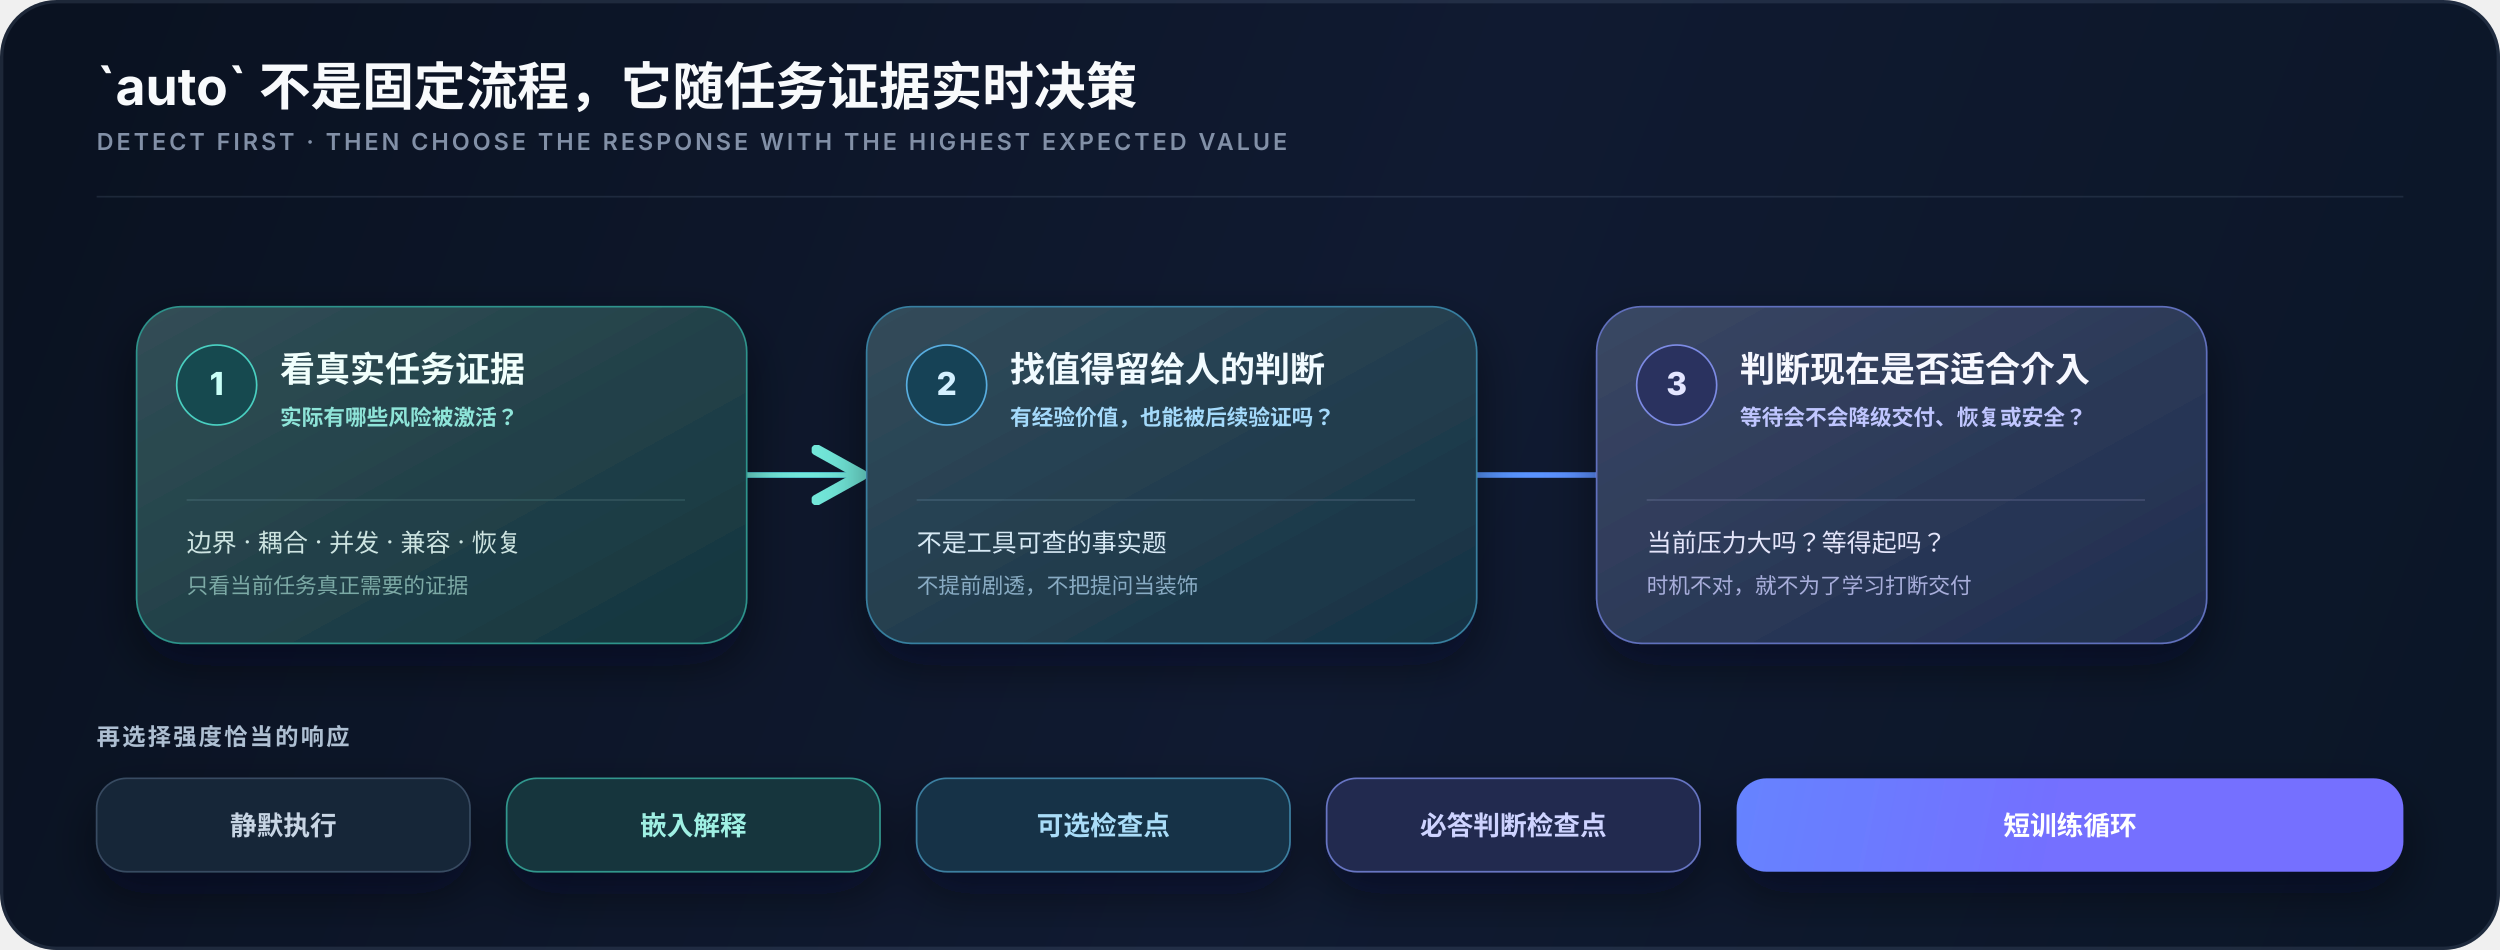
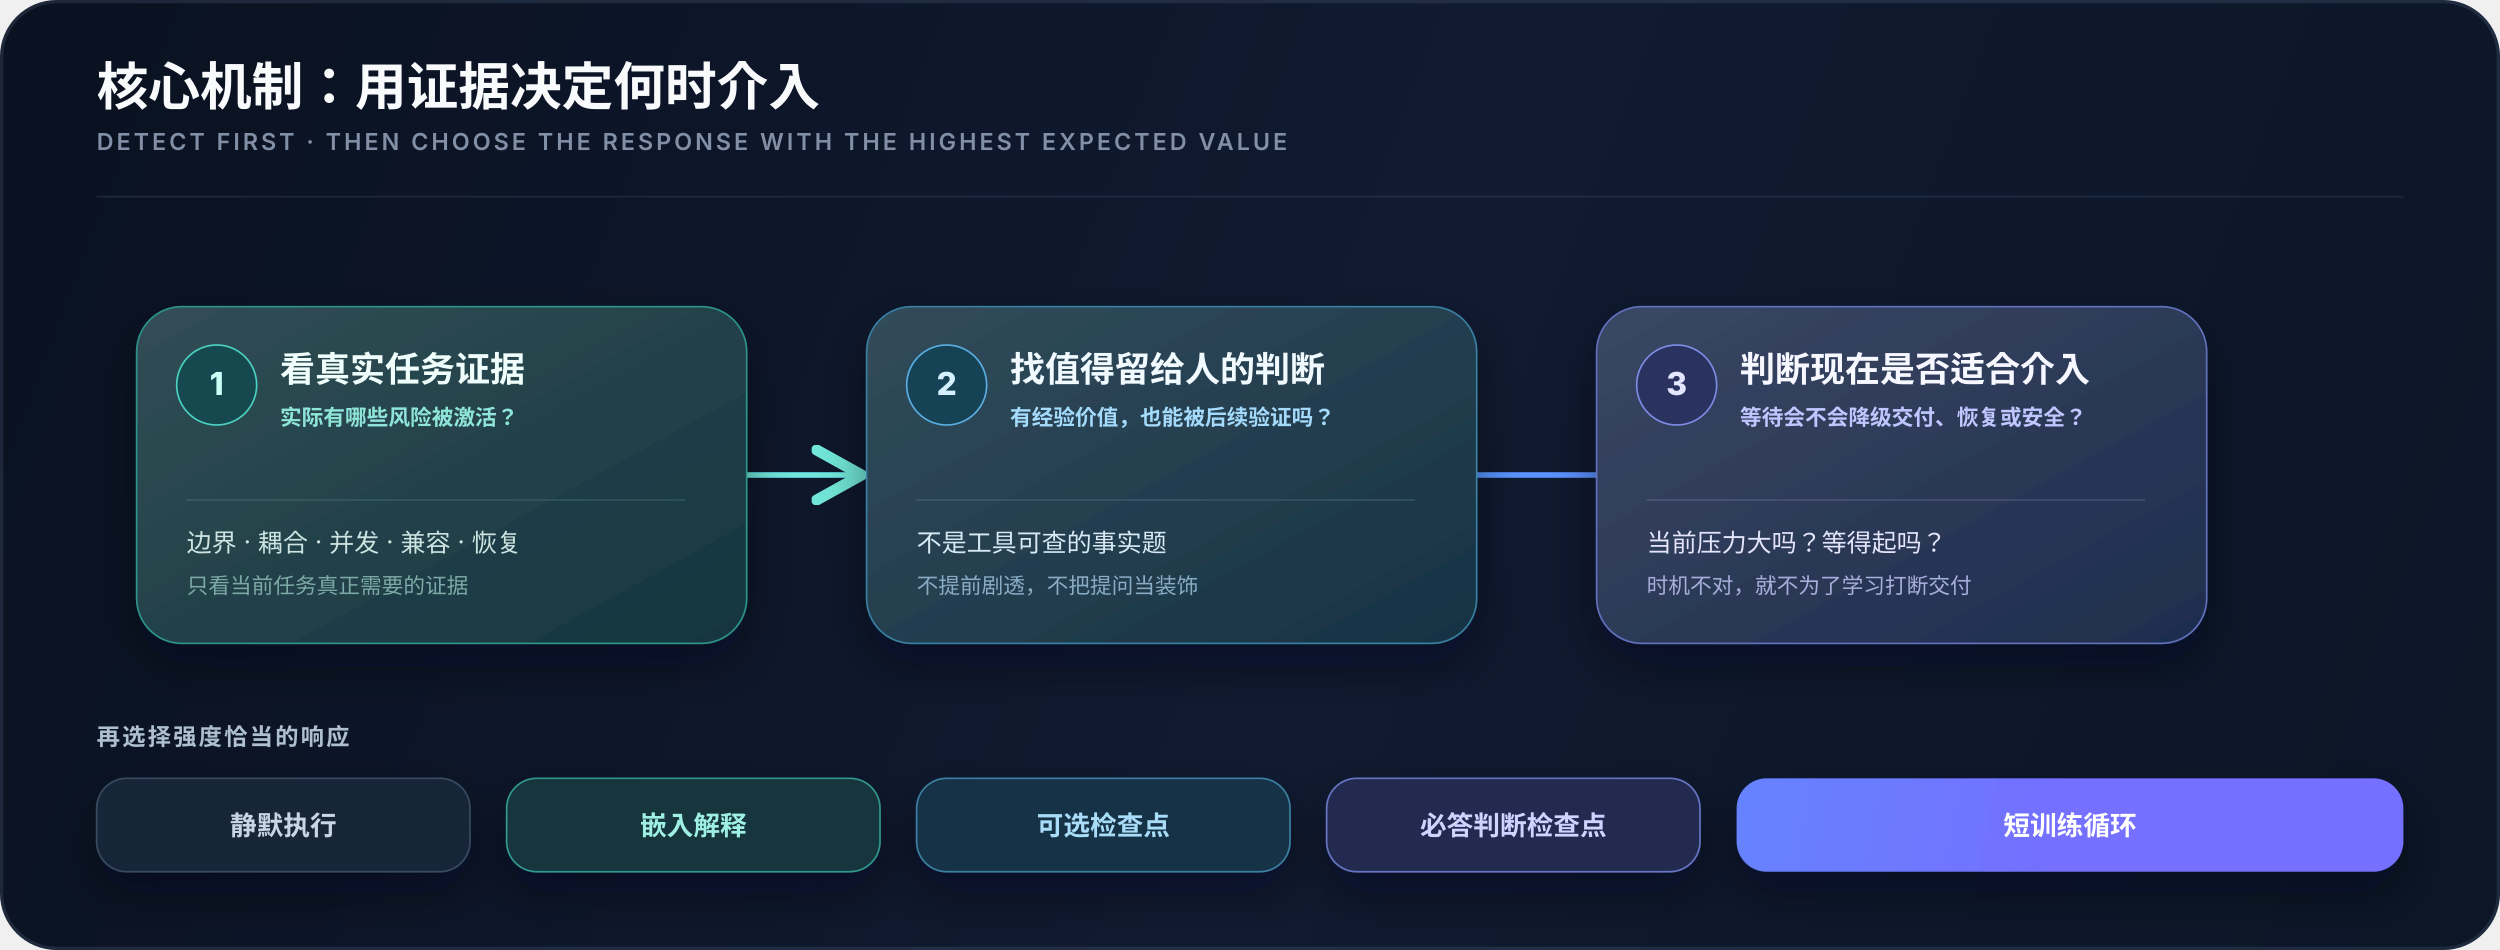
<svg xmlns="http://www.w3.org/2000/svg" viewBox="0 0 1500 570" role="img" aria-labelledby="title desc">
  <defs>
    <linearGradient id="surface" x1="46" y1="20" x2="1455" y2="554" gradientUnits="userSpaceOnUse">
      <stop stop-color="#0A1221" />
      <stop offset=".54" stop-color="#101A31" />
      <stop offset="1" stop-color="#0B1627" />
    </linearGradient>
    <linearGradient id="accent" x1="180" y1="192" x2="1255" y2="403" gradientUnits="userSpaceOnUse">
      <stop stop-color="#25CEBA" />
      <stop offset=".52" stop-color="#4DA5FF" />
      <stop offset="1" stop-color="#746FFF" />
    </linearGradient>
    <linearGradient id="glass" x1="0" y1="0" x2="1" y2="1">
      <stop stop-color="#FFF" stop-opacity=".14" />
      <stop offset="1" stop-color="#FFF" stop-opacity=".02" />
    </linearGradient>
    <filter id="shadow" x="-30%" y="-50%" width="160%" height="210%">
      <feDropShadow dx="0" dy="13" stdDeviation="14" flood-color="#020617" flood-opacity=".45" />
    </filter>
    <filter id="glow" x="-60%" y="-80%" width="220%" height="260%">
      <feGaussianBlur stdDeviation="15" />
    </filter>
    <marker id="arrow" markerWidth="12" markerHeight="12" refX="9" refY="6" orient="auto">
      <path d="M1 1L10 6L1 11" fill="none" stroke="#72E7D9" stroke-width="2.2" stroke-linecap="round" stroke-linejoin="round" />
    </marker>
  </defs>
  <rect width="1500" height="570" rx="34" fill="url(#surface)" />
-   <text x="58" y="63" fill="#F8FAFC" font-family="Inter, Segoe UI, Microsoft YaHei, PingFang SC, sans-serif" font-size="31" font-weight="700">`auto` 不是固定流程，它随任务证据实时决策</text>
+   <text x="58" y="63" fill="#F8FAFC" font-family="Inter, Segoe UI, Microsoft YaHei, PingFang SC, sans-serif" font-size="31" font-weight="700">核心机制：用证据决定何时介入</text>
  <text x="58" y="90" fill="#8290A7" font-family="Inter, Segoe UI, Microsoft YaHei, PingFang SC, sans-serif" font-size="14" font-weight="600" letter-spacing="1.8">DETECT FIRST · THEN CHOOSE THE RESPONSE WITH THE HIGHEST EXPECTED VALUE</text>
  <path d="M58 118H1442" stroke="#9CB3D0" stroke-opacity=".13" />
  <path d="M261 285H1254" fill="none" stroke="url(#accent)" stroke-width="13" stroke-linecap="round" opacity=".18" filter="url(#glow)" />
  <path d="M261 285H1254" fill="none" stroke="url(#accent)" stroke-width="3.4" stroke-linecap="round" />
  <g fill="none" stroke="#72E7D9" stroke-width="3" marker-end="url(#arrow)">
    <path d="M448 285h66" />
    <path d="M786 285h66" />
    <path d="M1124 285h66" />
  </g>
  <g font-family="Inter, Segoe UI, Microsoft YaHei, PingFang SC, sans-serif" filter="url(#shadow)">
    <g>
      <rect x="82" y="184" width="366" height="202" rx="27" fill="#10313A" stroke="#2D938B" />
      <rect x="82.5" y="184.5" width="365" height="201" rx="26.5" fill="url(#glass)" />
      <circle cx="130" cy="231" r="24" fill="#174A50" stroke="#4AD0C1" />
      <text x="130" y="237" text-anchor="middle" fill="#C9FFF7" font-size="19" font-weight="800">1</text>
      <text x="168" y="229" fill="#F0FFFC" font-size="21" font-weight="700">看真实任务证据</text>
      <text x="168" y="255" fill="#8EE4D8" font-size="13" font-weight="650">实际有哪些风险被激活？</text>
      <path d="M112 300H411" stroke="#86B9B8" stroke-opacity=".18" />
      <text x="112" y="331" fill="#CDE4E1" font-size="15">边界 · 耦合 · 并发 · 兼容 · 恢复</text>
      <text x="112" y="356" fill="#7BA9A5" font-size="13">只看当前任务真正需要的证据</text>
    </g>
    <g>
      <rect x="520" y="184" width="366" height="202" rx="27" fill="#112E40" stroke="#377FA0" />
      <rect x="520.5" y="184.5" width="365" height="201" rx="26.5" fill="url(#glass)" />
      <circle cx="568" cy="231" r="24" fill="#184257" stroke="#58AEE0" />
      <text x="568" y="237" text-anchor="middle" fill="#D4F0FF" font-size="19" font-weight="800">2</text>
      <text x="606" y="229" fill="#F1FBFF" font-size="21" font-weight="700">找值得留给人的判断</text>
      <text x="606" y="255" fill="#A4DAFB" font-size="13" font-weight="650">有经验价值，也能被后续验证吗？</text>
      <path d="M550 300H849" stroke="#94BAD4" stroke-opacity=".18" />
      <text x="550" y="331" fill="#D7E9F4" font-size="15">不是工具可查的事实题</text>
      <text x="550" y="356" fill="#89ACC4" font-size="13">不提前剧透，不把提问当装饰</text>
    </g>
    <g>
      <rect x="958" y="184" width="366" height="202" rx="27" fill="#1A294A" stroke="#6170BD" />
      <rect x="958.5" y="184.5" width="365" height="201" rx="26.5" fill="url(#glass)" />
      <circle cx="1006" cy="231" r="24" fill="#29325F" stroke="#7D8BE4" />
      <text x="1006" y="237" text-anchor="middle" fill="#E4E6FF" font-size="19" font-weight="800">3</text>
      <text x="1044" y="229" fill="#F7F8FF" font-size="21" font-weight="700">判断现在是否适合介入</text>
      <text x="1044" y="255" fill="#C0C6FF" font-size="13" font-weight="650">等待会不会降级交付、恢复或安全？</text>
      <path d="M988 300H1287" stroke="#B7BCEF" stroke-opacity=".18" />
      <text x="988" y="331" fill="#E4E5FA" font-size="15">当前压力大吗？等得起吗？</text>
      <text x="988" y="356" fill="#A8AEDB" font-size="13">时机不对，就不为了学习打断交付</text>
    </g>
  </g>
  <g font-family="Inter, Segoe UI, Microsoft YaHei, PingFang SC, sans-serif">
    <text x="58" y="447" fill="#AEBFD2" font-size="14" font-weight="700" letter-spacing="1.3">再选择强度恰当的响应</text>
    <g filter="url(#shadow)">
      <rect x="58" y="467" width="224" height="56" rx="18" fill="#172537" stroke="#384B62" />
      <text x="170" y="501" text-anchor="middle" fill="#C7D5E4" font-size="16" font-weight="700">静默执行</text>
      <rect x="304" y="467" width="224" height="56" rx="18" fill="#14343E" stroke="#31978D" />
      <text x="416" y="501" text-anchor="middle" fill="#9FF0E3" font-size="16" font-weight="700">嵌入解释</text>
      <rect x="550" y="467" width="224" height="56" rx="18" fill="#153246" stroke="#3C7FA1" />
      <text x="662" y="501" text-anchor="middle" fill="#A9DCF8" font-size="16" font-weight="700">可选检查点</text>
      <rect x="796" y="467" width="224" height="56" rx="18" fill="#202A50" stroke="#6775C3" />
      <text x="908" y="501" text-anchor="middle" fill="#CED3FF" font-size="16" font-weight="700">必答判断检查点</text>
      <rect x="1042" y="467" width="400" height="56" rx="18" fill="url(#accent)" />
      <text x="1242" y="501" text-anchor="middle" fill="#FFF" font-size="16" font-weight="800">短训练循环</text>
    </g>
  </g>
  <rect x="1" y="1" width="1498" height="568" rx="33" fill="none" stroke="#A8C4E8" stroke-opacity=".12" stroke-width="2" />
</svg>
